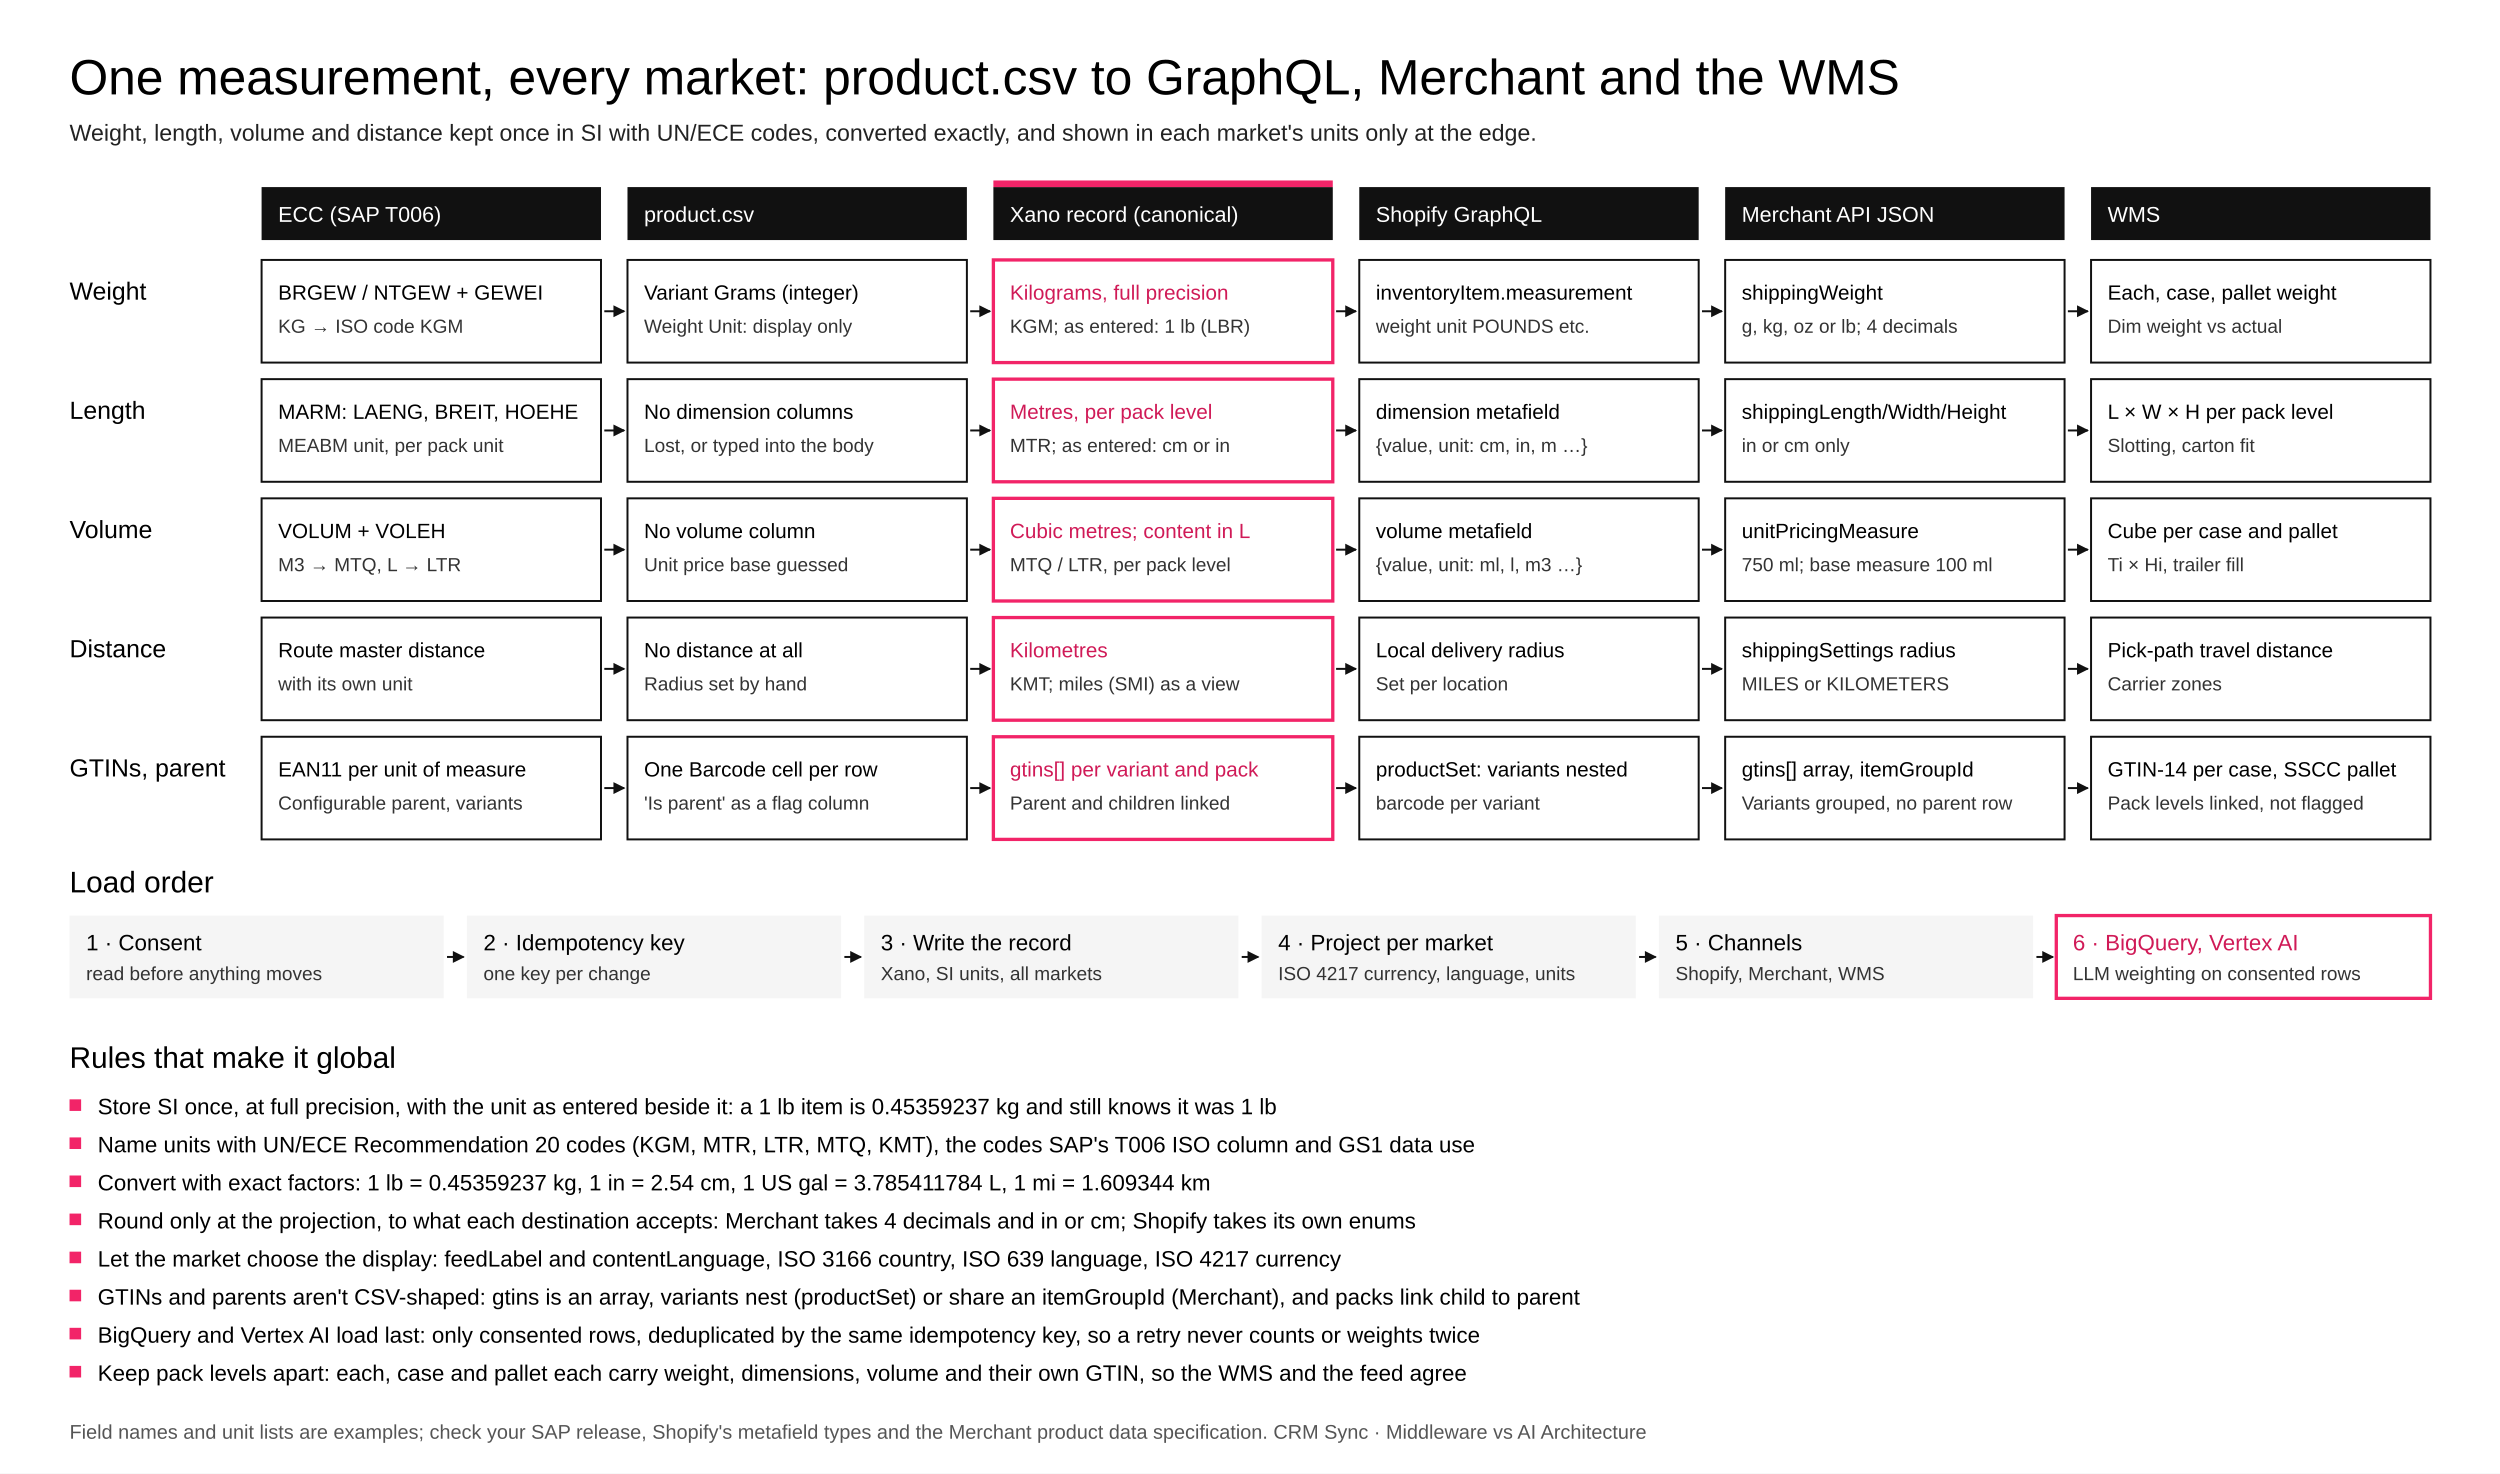
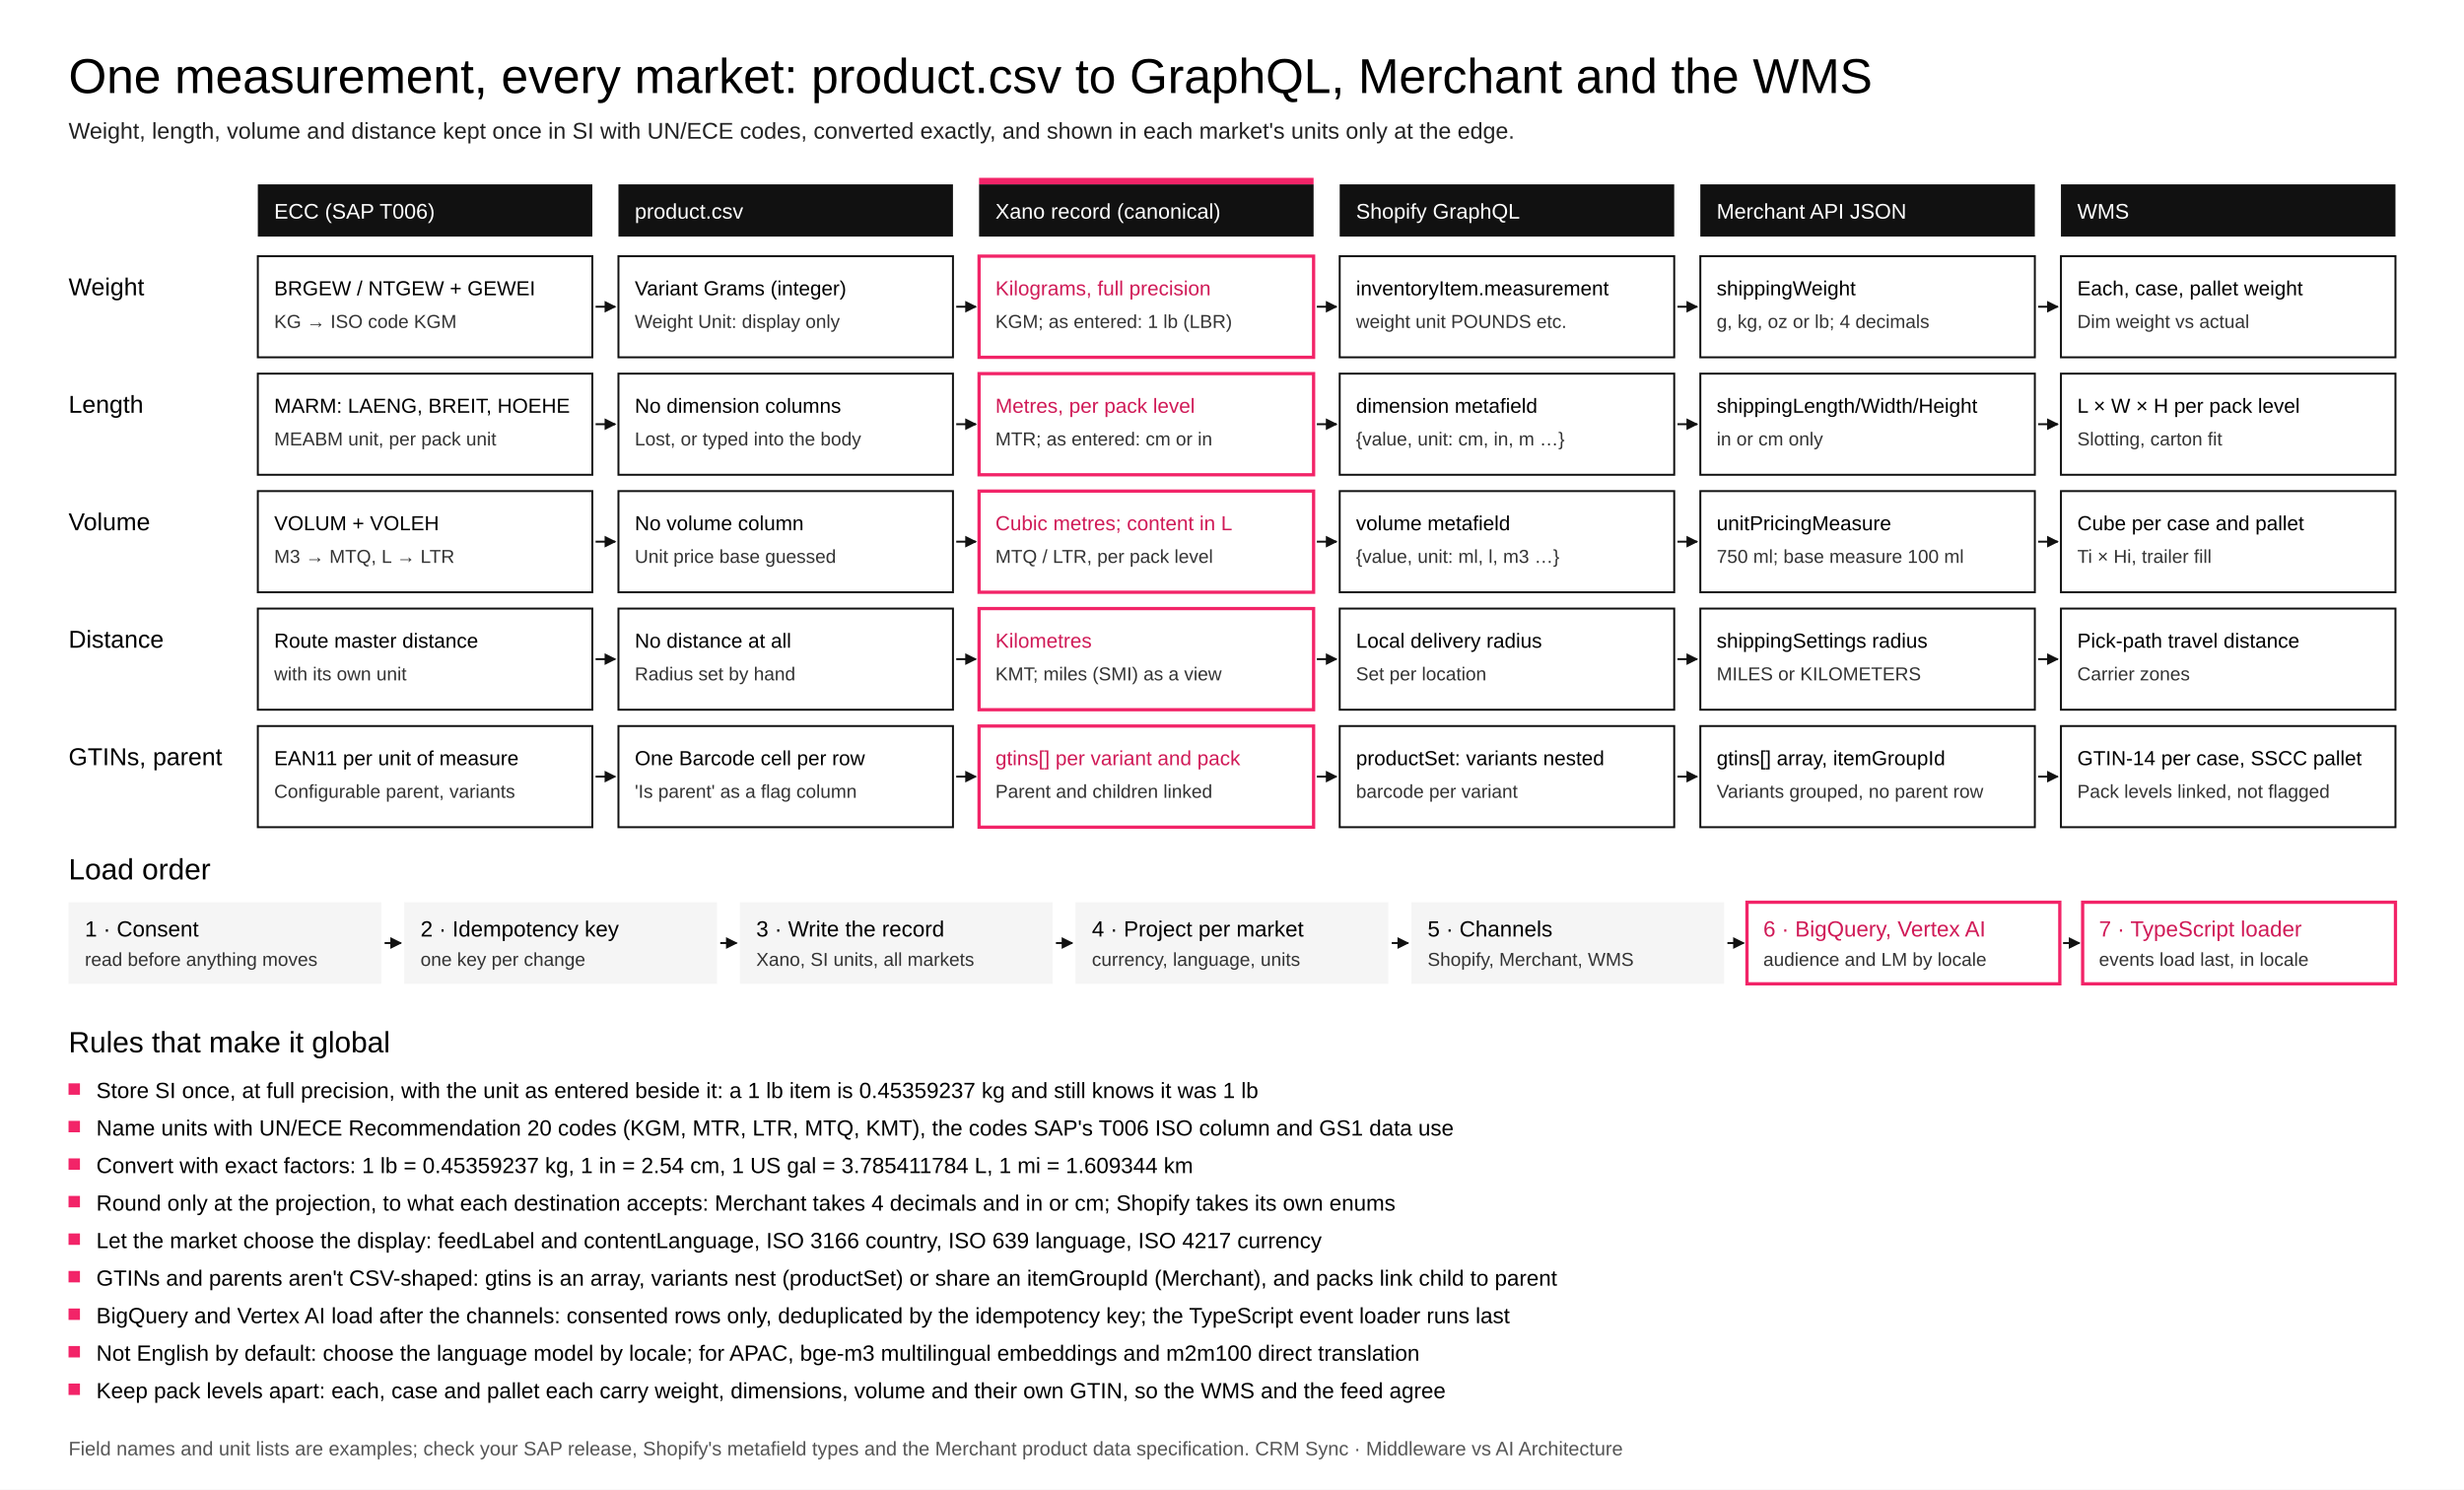
- <svg xmlns="http://www.w3.org/2000/svg" width="1510" height="890" viewBox="-5 -5 1510 890">
-   <rect id="background" x="-5" y="-5" width="1510" height="890" fill="#fff" />
+ <svg xmlns="http://www.w3.org/2000/svg" width="1510" height="913" viewBox="-5 -5 1510 913">
+   <rect id="background" x="-5" y="-5" width="1510" height="913" fill="#fff" />
  <defs>
    <marker id="arrow" viewBox="0 0 10 10" refX="9" refY="5" markerWidth="6" markerHeight="6" orient="auto">
      <path d="M0,0 L10,5 L0,10 z" fill="#111" />
    </marker>
  </defs>
  <g id="header">
    <text x="37" y="52" font-family="Arial" font-size="30" fill="#000" text-anchor="start">One measurement, every market: product.csv to GraphQL, Merchant and the WMS</text>
    <text x="37" y="80" font-family="Arial" font-size="14" fill="#222" text-anchor="start">Weight, length, volume and distance kept once in SI with UN/ECE codes, converted exactly, and shown in each market's units only at the edge.</text>
  </g>
  <g id="column-headers">
    <rect x="153.0" y="108" width="205.0" height="32" fill="#111" />
    <text x="163.0" y="129" font-family="Arial" font-size="13" fill="#fff" text-anchor="start">ECC (SAP T006)</text>
    <rect x="374.0" y="108" width="205.0" height="32" fill="#111" />
    <text x="384.0" y="129" font-family="Arial" font-size="13" fill="#fff" text-anchor="start">product.csv</text>
    <rect x="595.0" y="108" width="205.0" height="32" fill="#111" />
    <text x="605.0" y="129" font-family="Arial" font-size="13" fill="#fff" text-anchor="start">Xano record (canonical)</text>
    <rect x="816.0" y="108" width="205.0" height="32" fill="#111" />
    <text x="826.0" y="129" font-family="Arial" font-size="13" fill="#fff" text-anchor="start">Shopify GraphQL</text>
    <rect x="1037.0" y="108" width="205.0" height="32" fill="#111" />
    <text x="1047.0" y="129" font-family="Arial" font-size="13" fill="#fff" text-anchor="start">Merchant API JSON</text>
    <rect x="1258.0" y="108" width="205.0" height="32" fill="#111" />
    <text x="1268.0" y="129" font-family="Arial" font-size="13" fill="#fff" text-anchor="start">WMS</text>
    <rect x="595.0" y="104" width="205.0" height="4" fill="#f22468" />
  </g>
  <g id="row-weight">
    <text x="37" y="176" font-family="Arial" font-size="15" fill="#000" text-anchor="start">Weight</text>
    <rect x="153.0" y="152" width="205.0" height="62" fill="#fff" stroke="#111" stroke-width="1.2" />
    <text x="163.0" y="176" font-family="Arial" font-size="12.5" fill="#000" text-anchor="start">BRGEW / NTGEW + GEWEI</text>
    <text x="163.0" y="196" font-family="Arial" font-size="11.5" fill="#333" text-anchor="start">KG → ISO code KGM</text>
    <line x1="360.0" y1="183.0" x2="372.0" y2="183.0" stroke="#111" stroke-width="1.2" marker-end="url(#arrow)" />
    <rect x="374.0" y="152" width="205.0" height="62" fill="#fff" stroke="#111" stroke-width="1.2" />
    <text x="384.0" y="176" font-family="Arial" font-size="12.5" fill="#000" text-anchor="start">Variant Grams (integer)</text>
    <text x="384.0" y="196" font-family="Arial" font-size="11.5" fill="#333" text-anchor="start">Weight Unit: display only</text>
    <line x1="581.0" y1="183.0" x2="593.0" y2="183.0" stroke="#111" stroke-width="1.2" marker-end="url(#arrow)" />
    <rect x="595.0" y="152" width="205.0" height="62" fill="#fff" stroke="#f22468" stroke-width="2" />
    <text x="605.0" y="176" font-family="Arial" font-size="12.5" fill="#d01a57" text-anchor="start">Kilograms, full precision</text>
    <text x="605.0" y="196" font-family="Arial" font-size="11.5" fill="#333" text-anchor="start">KGM; as entered: 1 lb (LBR)</text>
    <line x1="802.0" y1="183.0" x2="814.0" y2="183.0" stroke="#111" stroke-width="1.2" marker-end="url(#arrow)" />
    <rect x="816.0" y="152" width="205.0" height="62" fill="#fff" stroke="#111" stroke-width="1.2" />
    <text x="826.0" y="176" font-family="Arial" font-size="12.5" fill="#000" text-anchor="start">inventoryItem.measurement</text>
    <text x="826.0" y="196" font-family="Arial" font-size="11.5" fill="#333" text-anchor="start">weight unit POUNDS etc.</text>
    <line x1="1023.0" y1="183.0" x2="1035.0" y2="183.0" stroke="#111" stroke-width="1.2" marker-end="url(#arrow)" />
    <rect x="1037.0" y="152" width="205.0" height="62" fill="#fff" stroke="#111" stroke-width="1.2" />
    <text x="1047.0" y="176" font-family="Arial" font-size="12.5" fill="#000" text-anchor="start">shippingWeight</text>
    <text x="1047.0" y="196" font-family="Arial" font-size="11.5" fill="#333" text-anchor="start">g, kg, oz or lb; 4 decimals</text>
    <line x1="1244.0" y1="183.0" x2="1256.0" y2="183.0" stroke="#111" stroke-width="1.2" marker-end="url(#arrow)" />
    <rect x="1258.0" y="152" width="205.0" height="62" fill="#fff" stroke="#111" stroke-width="1.2" />
    <text x="1268.0" y="176" font-family="Arial" font-size="12.5" fill="#000" text-anchor="start">Each, case, pallet weight</text>
    <text x="1268.0" y="196" font-family="Arial" font-size="11.5" fill="#333" text-anchor="start">Dim weight vs actual</text>
  </g>
  <g id="row-length">
    <text x="37" y="248" font-family="Arial" font-size="15" fill="#000" text-anchor="start">Length</text>
    <rect x="153.0" y="224" width="205.0" height="62" fill="#fff" stroke="#111" stroke-width="1.2" />
    <text x="163.0" y="248" font-family="Arial" font-size="12.5" fill="#000" text-anchor="start">MARM: LAENG, BREIT, HOEHE</text>
    <text x="163.0" y="268" font-family="Arial" font-size="11.5" fill="#333" text-anchor="start">MEABM unit, per pack unit</text>
    <line x1="360.0" y1="255.0" x2="372.0" y2="255.0" stroke="#111" stroke-width="1.2" marker-end="url(#arrow)" />
    <rect x="374.0" y="224" width="205.0" height="62" fill="#fff" stroke="#111" stroke-width="1.2" />
    <text x="384.0" y="248" font-family="Arial" font-size="12.5" fill="#000" text-anchor="start">No dimension columns</text>
    <text x="384.0" y="268" font-family="Arial" font-size="11.5" fill="#333" text-anchor="start">Lost, or typed into the body</text>
    <line x1="581.0" y1="255.0" x2="593.0" y2="255.0" stroke="#111" stroke-width="1.2" marker-end="url(#arrow)" />
    <rect x="595.0" y="224" width="205.0" height="62" fill="#fff" stroke="#f22468" stroke-width="2" />
    <text x="605.0" y="248" font-family="Arial" font-size="12.5" fill="#d01a57" text-anchor="start">Metres, per pack level</text>
    <text x="605.0" y="268" font-family="Arial" font-size="11.5" fill="#333" text-anchor="start">MTR; as entered: cm or in</text>
    <line x1="802.0" y1="255.0" x2="814.0" y2="255.0" stroke="#111" stroke-width="1.2" marker-end="url(#arrow)" />
    <rect x="816.0" y="224" width="205.0" height="62" fill="#fff" stroke="#111" stroke-width="1.2" />
    <text x="826.0" y="248" font-family="Arial" font-size="12.5" fill="#000" text-anchor="start">dimension metafield</text>
    <text x="826.0" y="268" font-family="Arial" font-size="11.5" fill="#333" text-anchor="start">{value, unit: cm, in, m …}</text>
    <line x1="1023.0" y1="255.0" x2="1035.0" y2="255.0" stroke="#111" stroke-width="1.2" marker-end="url(#arrow)" />
    <rect x="1037.0" y="224" width="205.0" height="62" fill="#fff" stroke="#111" stroke-width="1.2" />
    <text x="1047.0" y="248" font-family="Arial" font-size="12.5" fill="#000" text-anchor="start">shippingLength/Width/Height</text>
    <text x="1047.0" y="268" font-family="Arial" font-size="11.5" fill="#333" text-anchor="start">in or cm only</text>
    <line x1="1244.0" y1="255.0" x2="1256.0" y2="255.0" stroke="#111" stroke-width="1.2" marker-end="url(#arrow)" />
    <rect x="1258.0" y="224" width="205.0" height="62" fill="#fff" stroke="#111" stroke-width="1.2" />
    <text x="1268.0" y="248" font-family="Arial" font-size="12.5" fill="#000" text-anchor="start">L × W × H per pack level</text>
    <text x="1268.0" y="268" font-family="Arial" font-size="11.5" fill="#333" text-anchor="start">Slotting, carton fit</text>
  </g>
  <g id="row-volume">
    <text x="37" y="320" font-family="Arial" font-size="15" fill="#000" text-anchor="start">Volume</text>
    <rect x="153.0" y="296" width="205.0" height="62" fill="#fff" stroke="#111" stroke-width="1.2" />
    <text x="163.0" y="320" font-family="Arial" font-size="12.5" fill="#000" text-anchor="start">VOLUM + VOLEH</text>
    <text x="163.0" y="340" font-family="Arial" font-size="11.5" fill="#333" text-anchor="start">M3 → MTQ, L → LTR</text>
    <line x1="360.0" y1="327.0" x2="372.0" y2="327.0" stroke="#111" stroke-width="1.2" marker-end="url(#arrow)" />
    <rect x="374.0" y="296" width="205.0" height="62" fill="#fff" stroke="#111" stroke-width="1.2" />
    <text x="384.0" y="320" font-family="Arial" font-size="12.5" fill="#000" text-anchor="start">No volume column</text>
    <text x="384.0" y="340" font-family="Arial" font-size="11.5" fill="#333" text-anchor="start">Unit price base guessed</text>
    <line x1="581.0" y1="327.0" x2="593.0" y2="327.0" stroke="#111" stroke-width="1.2" marker-end="url(#arrow)" />
    <rect x="595.0" y="296" width="205.0" height="62" fill="#fff" stroke="#f22468" stroke-width="2" />
    <text x="605.0" y="320" font-family="Arial" font-size="12.5" fill="#d01a57" text-anchor="start">Cubic metres; content in L</text>
    <text x="605.0" y="340" font-family="Arial" font-size="11.5" fill="#333" text-anchor="start">MTQ / LTR, per pack level</text>
    <line x1="802.0" y1="327.0" x2="814.0" y2="327.0" stroke="#111" stroke-width="1.2" marker-end="url(#arrow)" />
    <rect x="816.0" y="296" width="205.0" height="62" fill="#fff" stroke="#111" stroke-width="1.2" />
    <text x="826.0" y="320" font-family="Arial" font-size="12.5" fill="#000" text-anchor="start">volume metafield</text>
    <text x="826.0" y="340" font-family="Arial" font-size="11.5" fill="#333" text-anchor="start">{value, unit: ml, l, m3 …}</text>
    <line x1="1023.0" y1="327.0" x2="1035.0" y2="327.0" stroke="#111" stroke-width="1.2" marker-end="url(#arrow)" />
    <rect x="1037.0" y="296" width="205.0" height="62" fill="#fff" stroke="#111" stroke-width="1.2" />
    <text x="1047.0" y="320" font-family="Arial" font-size="12.5" fill="#000" text-anchor="start">unitPricingMeasure</text>
    <text x="1047.0" y="340" font-family="Arial" font-size="11.5" fill="#333" text-anchor="start">750 ml; base measure 100 ml</text>
    <line x1="1244.0" y1="327.0" x2="1256.0" y2="327.0" stroke="#111" stroke-width="1.2" marker-end="url(#arrow)" />
    <rect x="1258.0" y="296" width="205.0" height="62" fill="#fff" stroke="#111" stroke-width="1.2" />
    <text x="1268.0" y="320" font-family="Arial" font-size="12.5" fill="#000" text-anchor="start">Cube per case and pallet</text>
    <text x="1268.0" y="340" font-family="Arial" font-size="11.5" fill="#333" text-anchor="start">Ti × Hi, trailer fill</text>
  </g>
  <g id="row-distance">
    <text x="37" y="392" font-family="Arial" font-size="15" fill="#000" text-anchor="start">Distance</text>
    <rect x="153.0" y="368" width="205.0" height="62" fill="#fff" stroke="#111" stroke-width="1.2" />
    <text x="163.0" y="392" font-family="Arial" font-size="12.5" fill="#000" text-anchor="start">Route master distance</text>
    <text x="163.0" y="412" font-family="Arial" font-size="11.5" fill="#333" text-anchor="start">with its own unit</text>
    <line x1="360.0" y1="399.0" x2="372.0" y2="399.0" stroke="#111" stroke-width="1.2" marker-end="url(#arrow)" />
    <rect x="374.0" y="368" width="205.0" height="62" fill="#fff" stroke="#111" stroke-width="1.2" />
    <text x="384.0" y="392" font-family="Arial" font-size="12.5" fill="#000" text-anchor="start">No distance at all</text>
    <text x="384.0" y="412" font-family="Arial" font-size="11.5" fill="#333" text-anchor="start">Radius set by hand</text>
    <line x1="581.0" y1="399.0" x2="593.0" y2="399.0" stroke="#111" stroke-width="1.2" marker-end="url(#arrow)" />
    <rect x="595.0" y="368" width="205.0" height="62" fill="#fff" stroke="#f22468" stroke-width="2" />
    <text x="605.0" y="392" font-family="Arial" font-size="12.5" fill="#d01a57" text-anchor="start">Kilometres</text>
    <text x="605.0" y="412" font-family="Arial" font-size="11.5" fill="#333" text-anchor="start">KMT; miles (SMI) as a view</text>
    <line x1="802.0" y1="399.0" x2="814.0" y2="399.0" stroke="#111" stroke-width="1.2" marker-end="url(#arrow)" />
    <rect x="816.0" y="368" width="205.0" height="62" fill="#fff" stroke="#111" stroke-width="1.2" />
    <text x="826.0" y="392" font-family="Arial" font-size="12.5" fill="#000" text-anchor="start">Local delivery radius</text>
    <text x="826.0" y="412" font-family="Arial" font-size="11.5" fill="#333" text-anchor="start">Set per location</text>
    <line x1="1023.0" y1="399.0" x2="1035.0" y2="399.0" stroke="#111" stroke-width="1.2" marker-end="url(#arrow)" />
    <rect x="1037.0" y="368" width="205.0" height="62" fill="#fff" stroke="#111" stroke-width="1.2" />
    <text x="1047.0" y="392" font-family="Arial" font-size="12.5" fill="#000" text-anchor="start">shippingSettings radius</text>
    <text x="1047.0" y="412" font-family="Arial" font-size="11.5" fill="#333" text-anchor="start">MILES or KILOMETERS</text>
    <line x1="1244.0" y1="399.0" x2="1256.0" y2="399.0" stroke="#111" stroke-width="1.2" marker-end="url(#arrow)" />
    <rect x="1258.0" y="368" width="205.0" height="62" fill="#fff" stroke="#111" stroke-width="1.2" />
    <text x="1268.0" y="392" font-family="Arial" font-size="12.5" fill="#000" text-anchor="start">Pick-path travel distance</text>
    <text x="1268.0" y="412" font-family="Arial" font-size="11.5" fill="#333" text-anchor="start">Carrier zones</text>
  </g>
  <g id="row-gtins,-parent">
    <text x="37" y="464" font-family="Arial" font-size="15" fill="#000" text-anchor="start">GTINs, parent</text>
    <rect x="153.0" y="440" width="205.0" height="62" fill="#fff" stroke="#111" stroke-width="1.2" />
    <text x="163.0" y="464" font-family="Arial" font-size="12.5" fill="#000" text-anchor="start">EAN11 per unit of measure</text>
    <text x="163.0" y="484" font-family="Arial" font-size="11.5" fill="#333" text-anchor="start">Configurable parent, variants</text>
    <line x1="360.0" y1="471.0" x2="372.0" y2="471.0" stroke="#111" stroke-width="1.2" marker-end="url(#arrow)" />
    <rect x="374.0" y="440" width="205.0" height="62" fill="#fff" stroke="#111" stroke-width="1.2" />
    <text x="384.0" y="464" font-family="Arial" font-size="12.5" fill="#000" text-anchor="start">One Barcode cell per row</text>
    <text x="384.0" y="484" font-family="Arial" font-size="11.5" fill="#333" text-anchor="start">'Is parent' as a flag column</text>
    <line x1="581.0" y1="471.0" x2="593.0" y2="471.0" stroke="#111" stroke-width="1.2" marker-end="url(#arrow)" />
    <rect x="595.0" y="440" width="205.0" height="62" fill="#fff" stroke="#f22468" stroke-width="2" />
    <text x="605.0" y="464" font-family="Arial" font-size="12.5" fill="#d01a57" text-anchor="start">gtins[] per variant and pack</text>
    <text x="605.0" y="484" font-family="Arial" font-size="11.5" fill="#333" text-anchor="start">Parent and children linked</text>
    <line x1="802.0" y1="471.0" x2="814.0" y2="471.0" stroke="#111" stroke-width="1.2" marker-end="url(#arrow)" />
    <rect x="816.0" y="440" width="205.0" height="62" fill="#fff" stroke="#111" stroke-width="1.2" />
    <text x="826.0" y="464" font-family="Arial" font-size="12.5" fill="#000" text-anchor="start">productSet: variants nested</text>
    <text x="826.0" y="484" font-family="Arial" font-size="11.5" fill="#333" text-anchor="start">barcode per variant</text>
    <line x1="1023.0" y1="471.0" x2="1035.0" y2="471.0" stroke="#111" stroke-width="1.2" marker-end="url(#arrow)" />
    <rect x="1037.0" y="440" width="205.0" height="62" fill="#fff" stroke="#111" stroke-width="1.2" />
    <text x="1047.0" y="464" font-family="Arial" font-size="12.5" fill="#000" text-anchor="start">gtins[] array, itemGroupId</text>
    <text x="1047.0" y="484" font-family="Arial" font-size="11.5" fill="#333" text-anchor="start">Variants grouped, no parent row</text>
    <line x1="1244.0" y1="471.0" x2="1256.0" y2="471.0" stroke="#111" stroke-width="1.2" marker-end="url(#arrow)" />
    <rect x="1258.0" y="440" width="205.0" height="62" fill="#fff" stroke="#111" stroke-width="1.2" />
    <text x="1268.0" y="464" font-family="Arial" font-size="12.5" fill="#000" text-anchor="start">GTIN-14 per case, SSCC pallet</text>
    <text x="1268.0" y="484" font-family="Arial" font-size="11.5" fill="#333" text-anchor="start">Pack levels linked, not flagged</text>
  </g>
  <g id="load-order">
    <text x="37" y="534" font-family="Arial" font-size="18" fill="#000" text-anchor="start">Load order</text>
    <g id="load-step-1">
-       <rect x="37.0" y="548" width="226.0" height="50" fill="#f5f5f5" stroke="none" stroke-width="2" />
+       <rect x="37.0" y="548" width="191.7" height="50" fill="#f5f5f5" stroke="none" stroke-width="2" />
      <text x="47.0" y="569" font-family="Arial" font-size="13.5" fill="#000" text-anchor="start">1 · Consent</text>
      <text x="47.0" y="587" font-family="Arial" font-size="11.5" fill="#333" text-anchor="start">read before anything moves</text>
-       <line x1="265.0" y1="573" x2="275.0" y2="573" stroke="#111" stroke-width="1.2" marker-end="url(#arrow)" />
+       <line x1="230.7" y1="573" x2="240.7" y2="573" stroke="#111" stroke-width="1.2" marker-end="url(#arrow)" />
    </g>
    <g id="load-step-2">
-       <rect x="277.0" y="548" width="226.0" height="50" fill="#f5f5f5" stroke="none" stroke-width="2" />
-       <text x="287.0" y="569" font-family="Arial" font-size="13.5" fill="#000" text-anchor="start">2 · Idempotency key</text>
-       <text x="287.0" y="587" font-family="Arial" font-size="11.5" fill="#333" text-anchor="start">one key per change</text>
-       <line x1="505.0" y1="573" x2="515.0" y2="573" stroke="#111" stroke-width="1.2" marker-end="url(#arrow)" />
+       <rect x="242.7" y="548" width="191.7" height="50" fill="#f5f5f5" stroke="none" stroke-width="2" />
+       <text x="252.714" y="569" font-family="Arial" font-size="13.5" fill="#000" text-anchor="start">2 · Idempotency key</text>
+       <text x="252.714" y="587" font-family="Arial" font-size="11.5" fill="#333" text-anchor="start">one key per change</text>
+       <line x1="436.4" y1="573" x2="446.4" y2="573" stroke="#111" stroke-width="1.2" marker-end="url(#arrow)" />
    </g>
    <g id="load-step-3">
-       <rect x="517.0" y="548" width="226.0" height="50" fill="#f5f5f5" stroke="none" stroke-width="2" />
-       <text x="527.0" y="569" font-family="Arial" font-size="13.5" fill="#000" text-anchor="start">3 · Write the record</text>
-       <text x="527.0" y="587" font-family="Arial" font-size="11.5" fill="#333" text-anchor="start">Xano, SI units, all markets</text>
-       <line x1="745.0" y1="573" x2="755.0" y2="573" stroke="#111" stroke-width="1.2" marker-end="url(#arrow)" />
+       <rect x="448.4" y="548" width="191.7" height="50" fill="#f5f5f5" stroke="none" stroke-width="2" />
+       <text x="458.429" y="569" font-family="Arial" font-size="13.5" fill="#000" text-anchor="start">3 · Write the record</text>
+       <text x="458.429" y="587" font-family="Arial" font-size="11.5" fill="#333" text-anchor="start">Xano, SI units, all markets</text>
+       <line x1="642.1" y1="573" x2="652.1" y2="573" stroke="#111" stroke-width="1.2" marker-end="url(#arrow)" />
    </g>
    <g id="load-step-4">
-       <rect x="757.0" y="548" width="226.0" height="50" fill="#f5f5f5" stroke="none" stroke-width="2" />
-       <text x="767.0" y="569" font-family="Arial" font-size="13.5" fill="#000" text-anchor="start">4 · Project per market</text>
-       <text x="767.0" y="587" font-family="Arial" font-size="11.5" fill="#333" text-anchor="start">ISO 4217 currency, language, units</text>
-       <line x1="985.0" y1="573" x2="995.0" y2="573" stroke="#111" stroke-width="1.2" marker-end="url(#arrow)" />
+       <rect x="654.1" y="548" width="191.7" height="50" fill="#f5f5f5" stroke="none" stroke-width="2" />
+       <text x="664.143" y="569" font-family="Arial" font-size="13.5" fill="#000" text-anchor="start">4 · Project per market</text>
+       <text x="664.143" y="587" font-family="Arial" font-size="11.5" fill="#333" text-anchor="start">currency, language, units</text>
+       <line x1="847.9" y1="573" x2="857.9" y2="573" stroke="#111" stroke-width="1.2" marker-end="url(#arrow)" />
    </g>
    <g id="load-step-5">
-       <rect x="997.0" y="548" width="226.0" height="50" fill="#f5f5f5" stroke="none" stroke-width="2" />
-       <text x="1007.0" y="569" font-family="Arial" font-size="13.5" fill="#000" text-anchor="start">5 · Channels</text>
-       <text x="1007.0" y="587" font-family="Arial" font-size="11.5" fill="#333" text-anchor="start">Shopify, Merchant, WMS</text>
-       <line x1="1225.0" y1="573" x2="1235.0" y2="573" stroke="#111" stroke-width="1.2" marker-end="url(#arrow)" />
+       <rect x="859.9" y="548" width="191.7" height="50" fill="#f5f5f5" stroke="none" stroke-width="2" />
+       <text x="869.857" y="569" font-family="Arial" font-size="13.5" fill="#000" text-anchor="start">5 · Channels</text>
+       <text x="869.857" y="587" font-family="Arial" font-size="11.5" fill="#333" text-anchor="start">Shopify, Merchant, WMS</text>
+       <line x1="1053.6" y1="573" x2="1063.6" y2="573" stroke="#111" stroke-width="1.2" marker-end="url(#arrow)" />
    </g>
    <g id="load-step-6">
-       <rect x="1237.0" y="548" width="226.0" height="50" fill="#fff" stroke="#f22468" stroke-width="2" />
-       <text x="1247.0" y="569" font-family="Arial" font-size="13.5" fill="#d01a57" text-anchor="start">6 · BigQuery, Vertex AI</text>
-       <text x="1247.0" y="587" font-family="Arial" font-size="11.5" fill="#333" text-anchor="start">LLM weighting on consented rows</text>
+       <rect x="1065.6" y="548" width="191.7" height="50" fill="#fff" stroke="#f22468" stroke-width="2" />
+       <text x="1075.571" y="569" font-family="Arial" font-size="13.5" fill="#d01a57" text-anchor="start">6 · BigQuery, Vertex AI</text>
+       <text x="1075.571" y="587" font-family="Arial" font-size="11.5" fill="#333" text-anchor="start">audience and LM by locale</text>
+       <line x1="1259.3" y1="573" x2="1269.3" y2="573" stroke="#111" stroke-width="1.2" marker-end="url(#arrow)" />
+     </g>
+     <g id="load-step-7">
+       <rect x="1271.3" y="548" width="191.7" height="50" fill="#fff" stroke="#f22468" stroke-width="2" />
+       <text x="1281.286" y="569" font-family="Arial" font-size="13.5" fill="#d01a57" text-anchor="start">7 · TypeScript loader</text>
+       <text x="1281.286" y="587" font-family="Arial" font-size="11.5" fill="#333" text-anchor="start">events load last, in locale</text>
    </g>
  </g>
  <g id="rules">
    <text x="37" y="640" font-family="Arial" font-size="18" fill="#000" text-anchor="start">Rules that make it global</text>
    <rect x="37" y="659" width="7" height="7" fill="#f22468" />
    <text x="54" y="668" font-family="Arial" font-size="13.5" fill="#000" text-anchor="start">Store SI once, at full precision, with the unit as entered beside it: a 1 lb item is 0.45359237 kg and still knows it was 1 lb</text>
    <rect x="37" y="682" width="7" height="7" fill="#f22468" />
    <text x="54" y="691" font-family="Arial" font-size="13.5" fill="#000" text-anchor="start">Name units with UN/ECE Recommendation 20 codes (KGM, MTR, LTR, MTQ, KMT), the codes SAP's T006 ISO column and GS1 data use</text>
    <rect x="37" y="705" width="7" height="7" fill="#f22468" />
    <text x="54" y="714" font-family="Arial" font-size="13.5" fill="#000" text-anchor="start">Convert with exact factors: 1 lb = 0.45359237 kg, 1 in = 2.54 cm, 1 US gal = 3.785411784 L, 1 mi = 1.609344 km</text>
    <rect x="37" y="728" width="7" height="7" fill="#f22468" />
    <text x="54" y="737" font-family="Arial" font-size="13.5" fill="#000" text-anchor="start">Round only at the projection, to what each destination accepts: Merchant takes 4 decimals and in or cm; Shopify takes its own enums</text>
    <rect x="37" y="751" width="7" height="7" fill="#f22468" />
    <text x="54" y="760" font-family="Arial" font-size="13.5" fill="#000" text-anchor="start">Let the market choose the display: feedLabel and contentLanguage, ISO 3166 country, ISO 639 language, ISO 4217 currency</text>
    <rect x="37" y="774" width="7" height="7" fill="#f22468" />
    <text x="54" y="783" font-family="Arial" font-size="13.5" fill="#000" text-anchor="start">GTINs and parents aren't CSV-shaped: gtins is an array, variants nest (productSet) or share an itemGroupId (Merchant), and packs link child to parent</text>
    <rect x="37" y="797" width="7" height="7" fill="#f22468" />
-     <text x="54" y="806" font-family="Arial" font-size="13.5" fill="#000" text-anchor="start">BigQuery and Vertex AI load last: only consented rows, deduplicated by the same idempotency key, so a retry never counts or weights twice</text>
+     <text x="54" y="806" font-family="Arial" font-size="13.5" fill="#000" text-anchor="start">BigQuery and Vertex AI load after the channels: consented rows only, deduplicated by the idempotency key; the TypeScript event loader runs last</text>
    <rect x="37" y="820" width="7" height="7" fill="#f22468" />
-     <text x="54" y="829" font-family="Arial" font-size="13.5" fill="#000" text-anchor="start">Keep pack levels apart: each, case and pallet each carry weight, dimensions, volume and their own GTIN, so the WMS and the feed agree</text>
+     <text x="54" y="829" font-family="Arial" font-size="13.5" fill="#000" text-anchor="start">Not English by default: choose the language model by locale; for APAC, bge-m3 multilingual embeddings and m2m100 direct translation</text>
+     <rect x="37" y="843" width="7" height="7" fill="#f22468" />
+     <text x="54" y="852" font-family="Arial" font-size="13.5" fill="#000" text-anchor="start">Keep pack levels apart: each, case and pallet each carry weight, dimensions, volume and their own GTIN, so the WMS and the feed agree</text>
  </g>
  <g id="footer">
-     <text x="37" y="864" font-family="Arial" font-size="12" fill="#555" text-anchor="start">Field names and unit lists are examples; check your SAP release, Shopify's metafield types and the Merchant product data specification. CRM Sync · Middleware vs AI Architecture</text>
+     <text x="37" y="887" font-family="Arial" font-size="12" fill="#555" text-anchor="start">Field names and unit lists are examples; check your SAP release, Shopify's metafield types and the Merchant product data specification. CRM Sync · Middleware vs AI Architecture</text>
  </g>
</svg>
